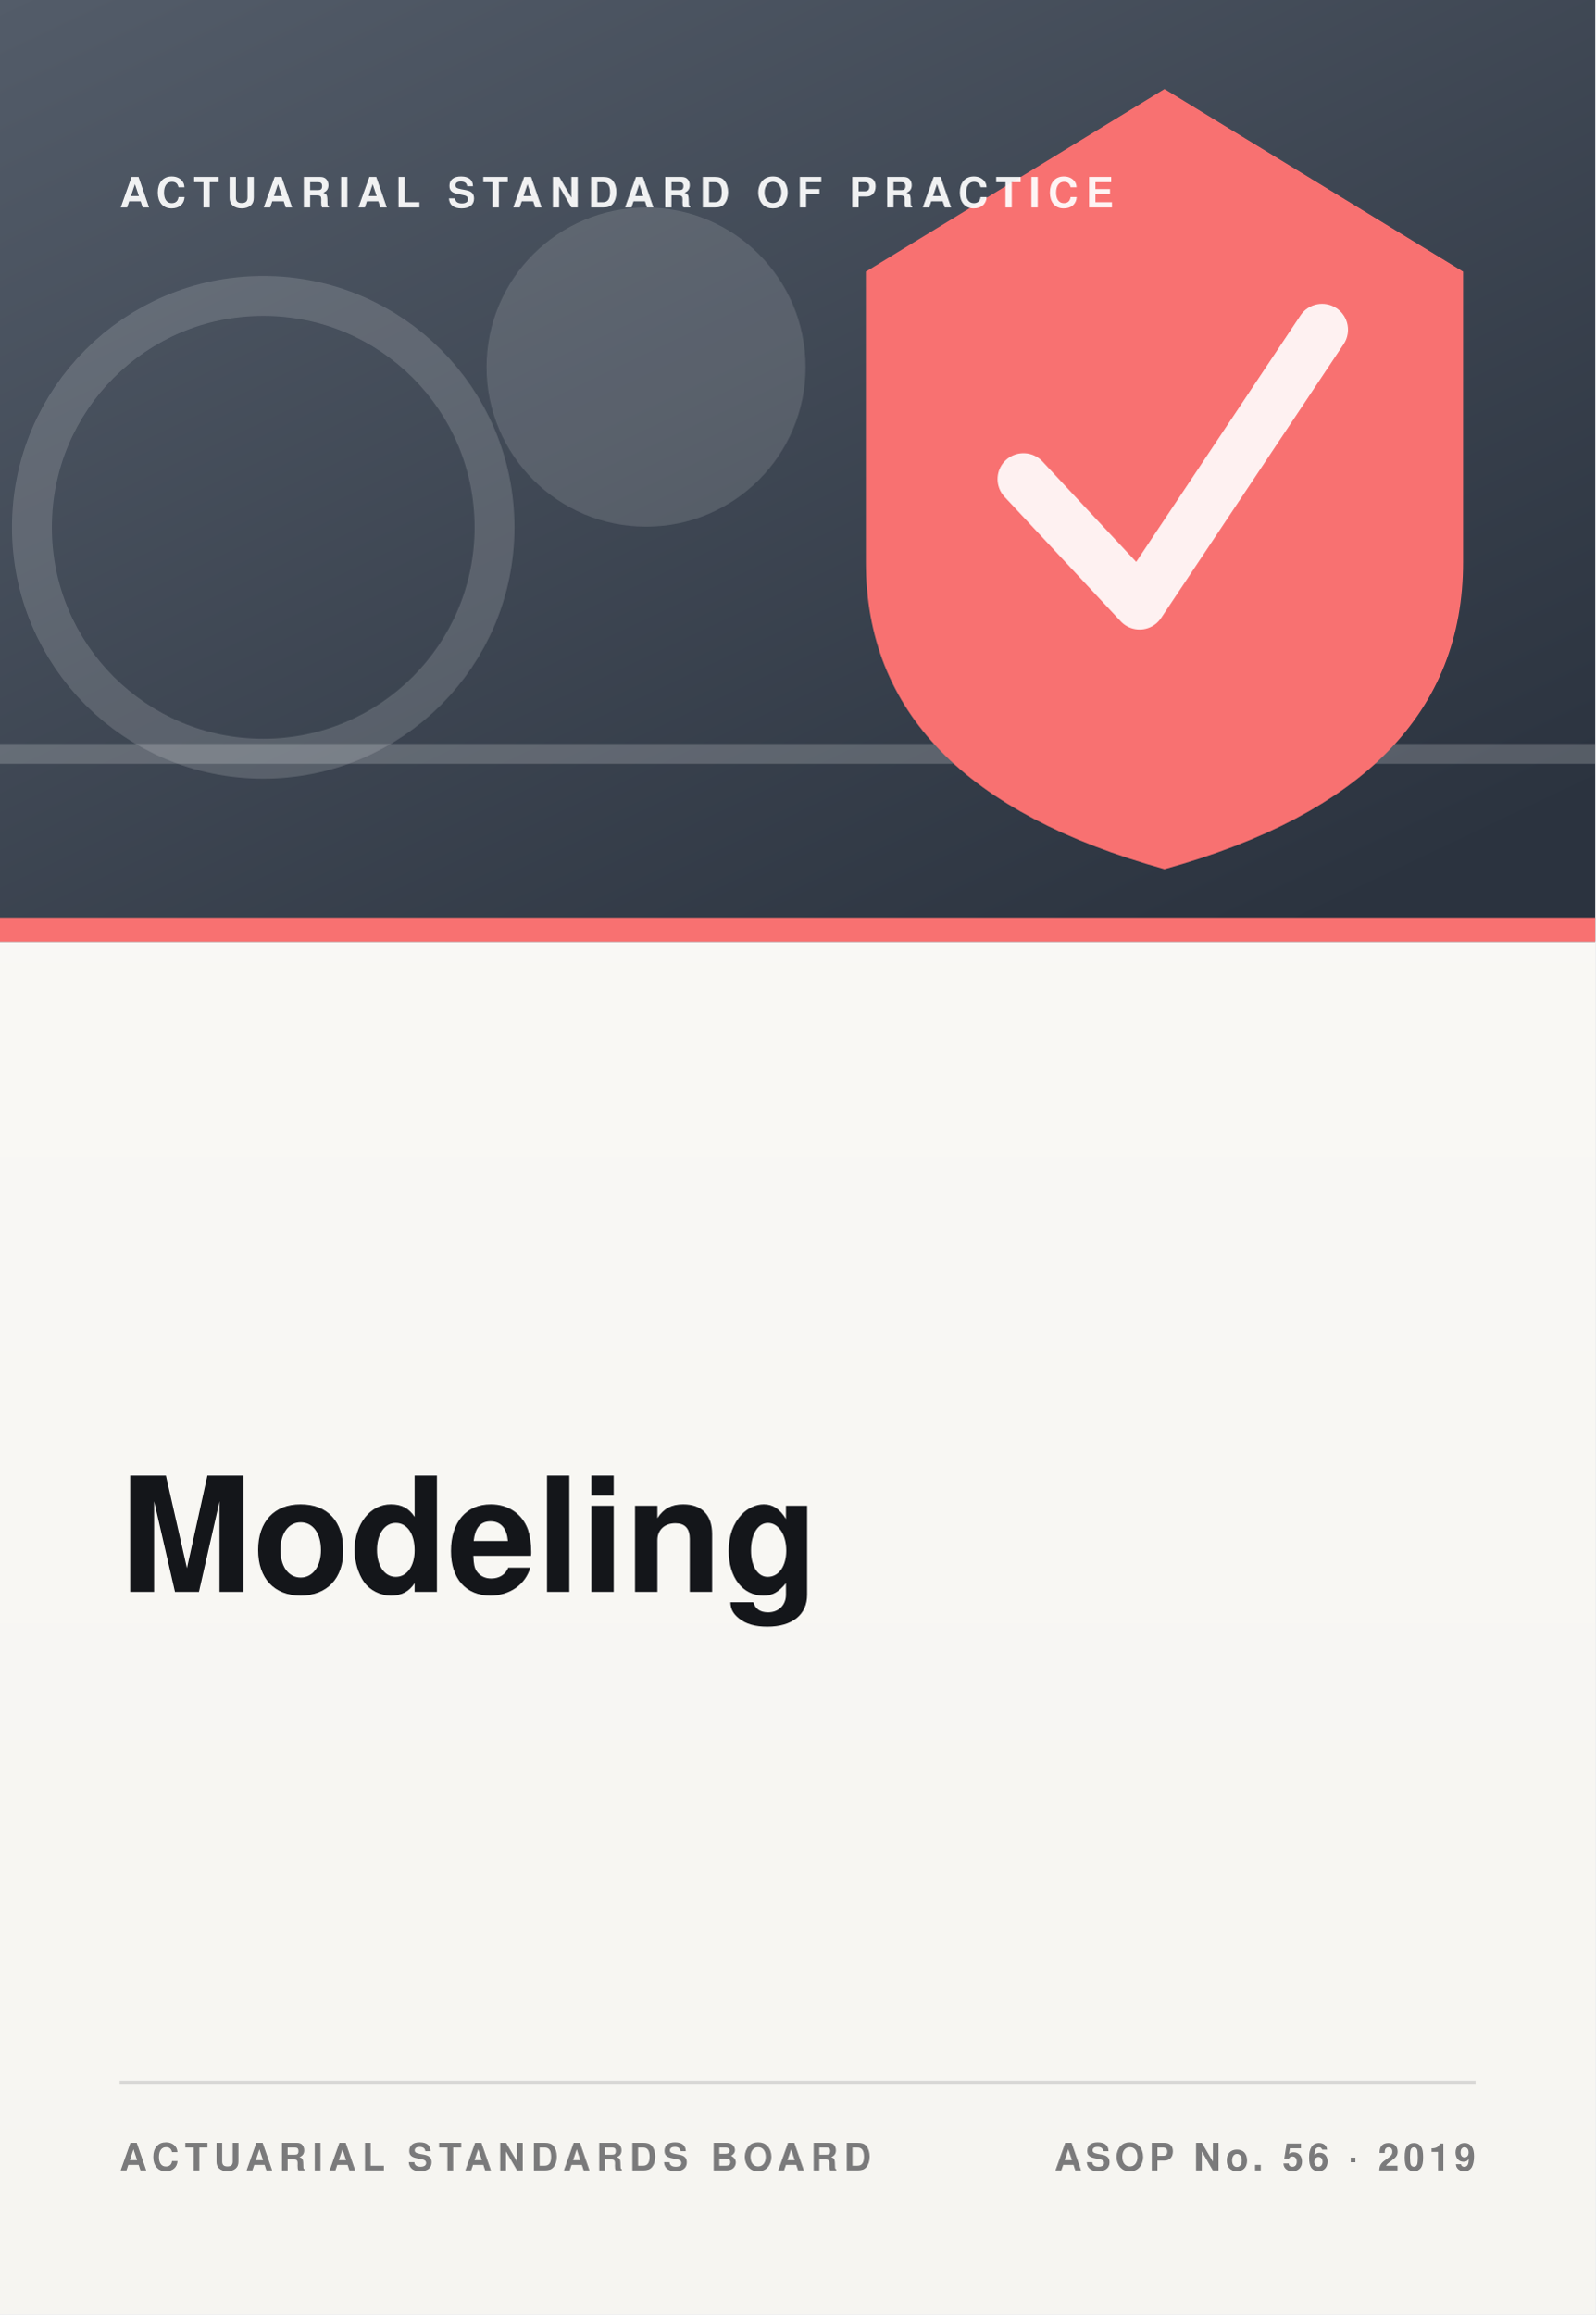
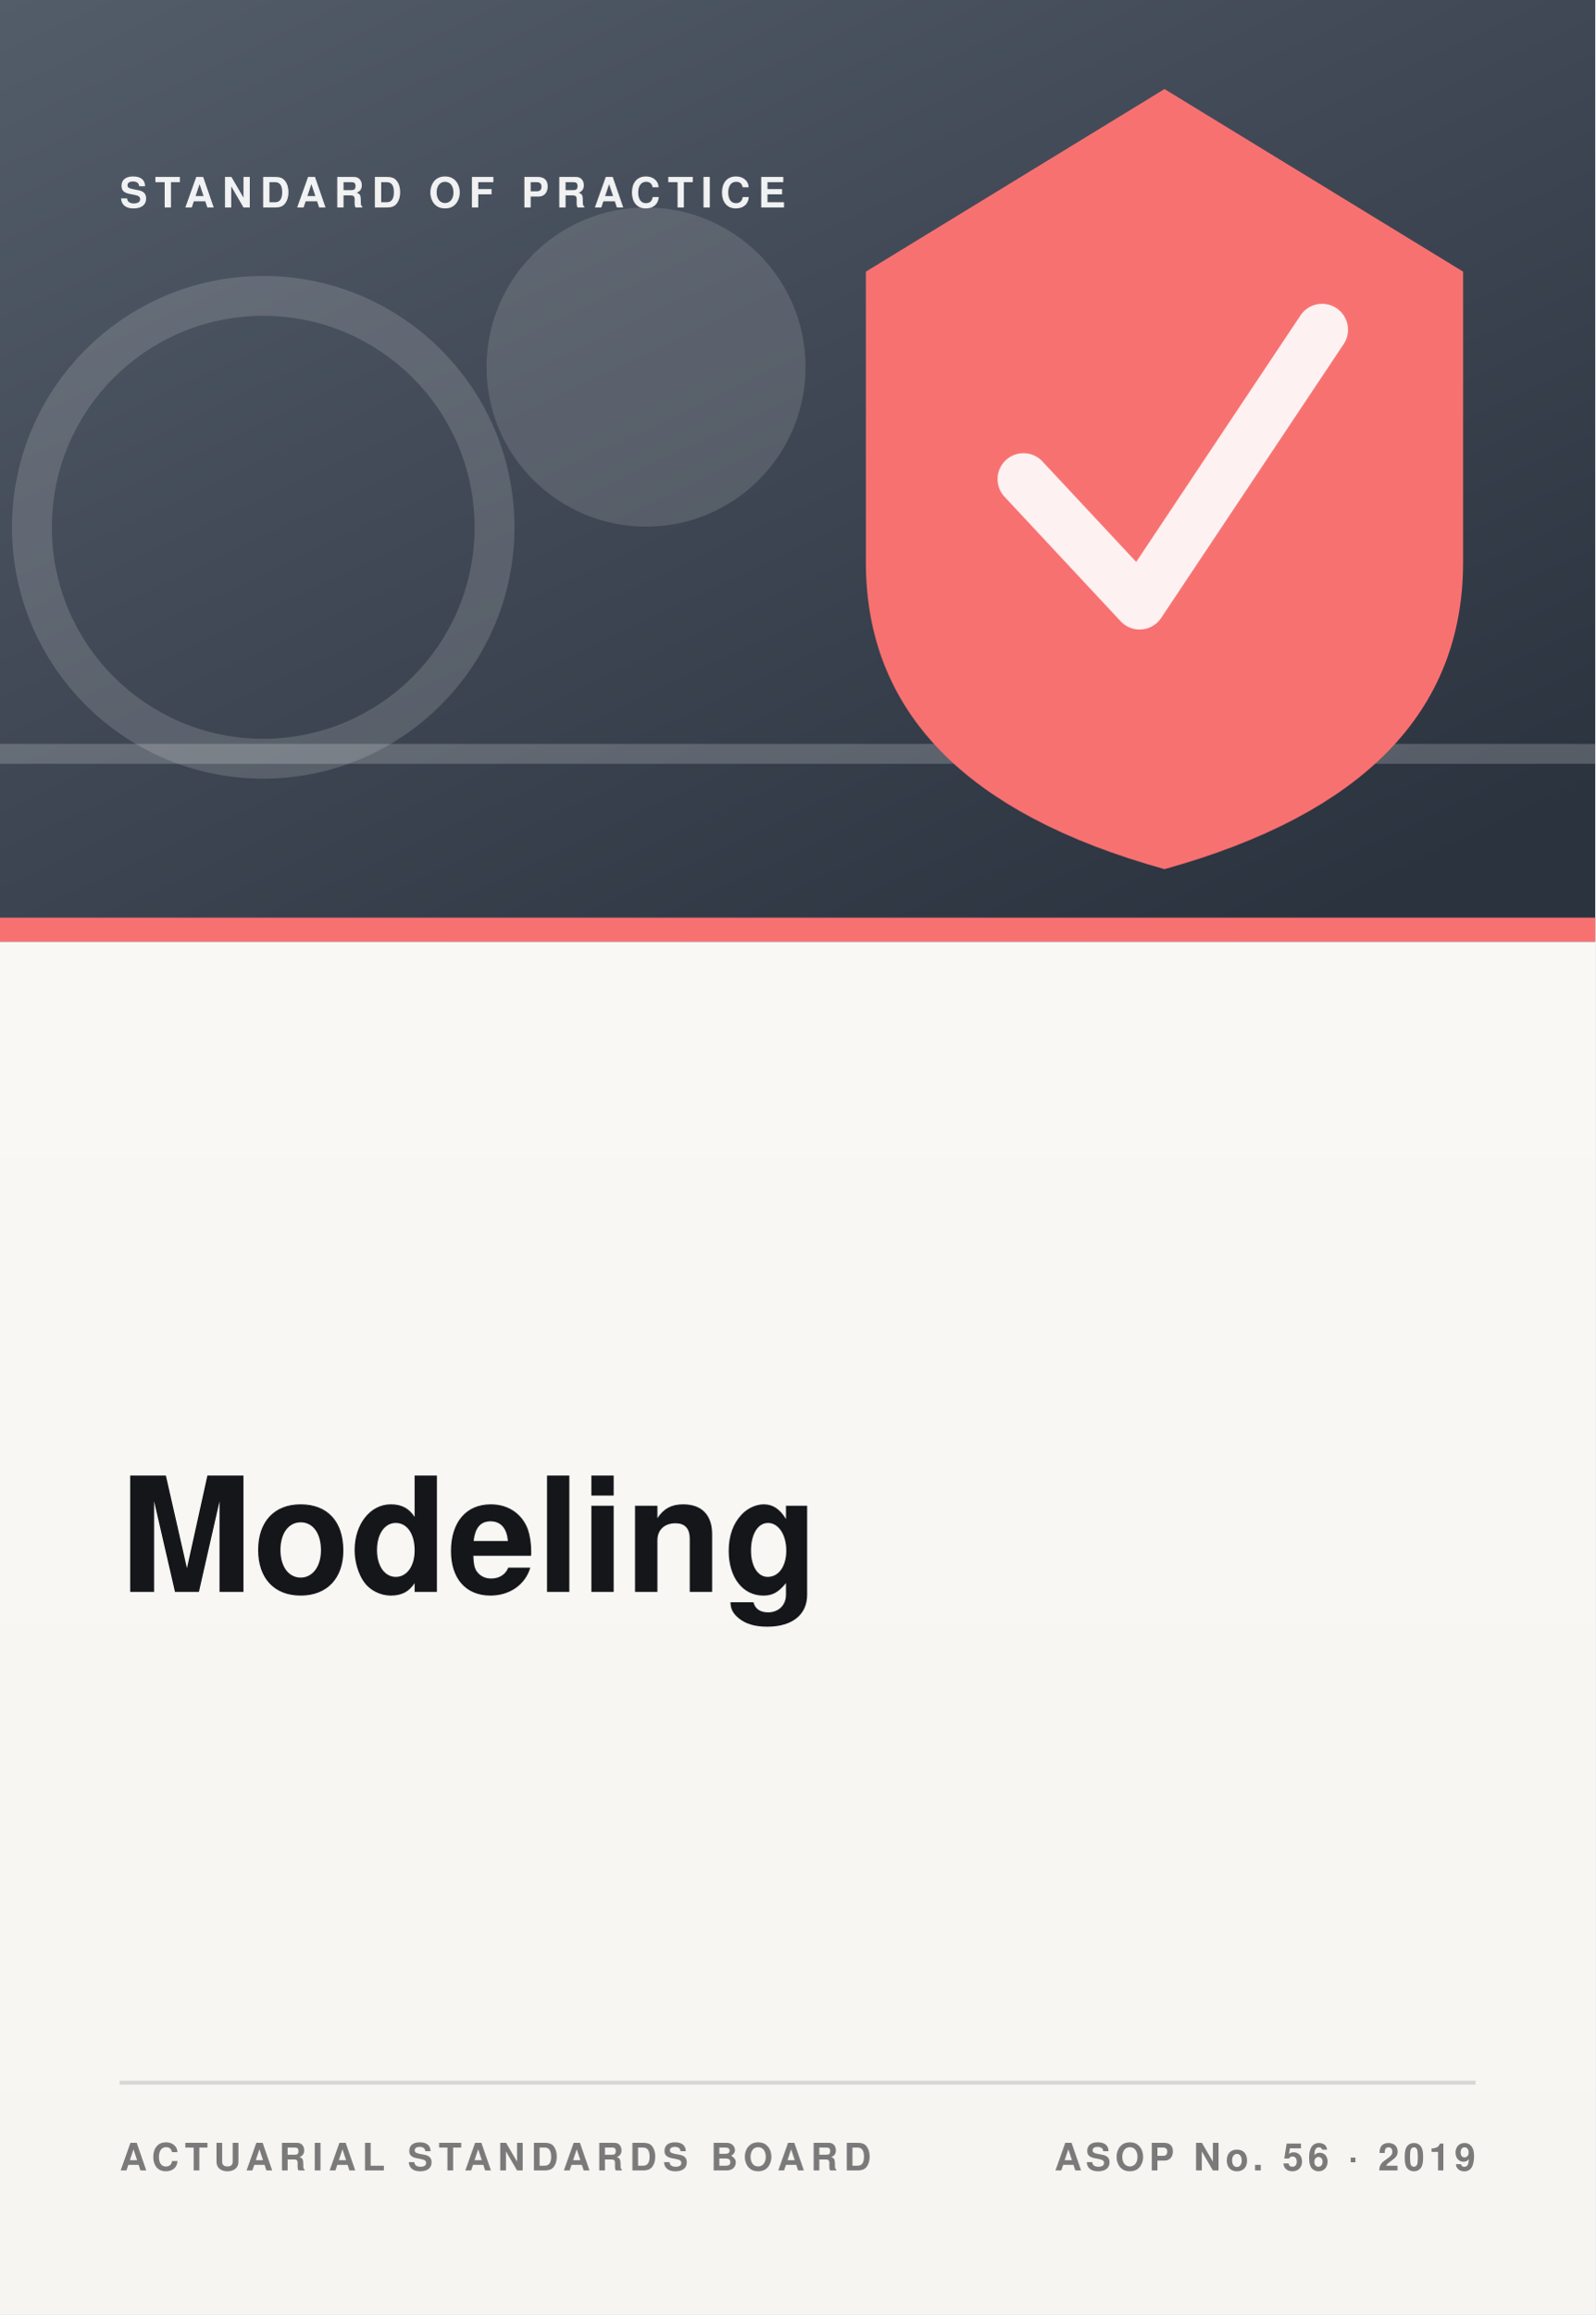
<svg xmlns="http://www.w3.org/2000/svg" viewBox="0 0 400 580" width="400" height="580" role="img" aria-label="Cover of Modeling — Actuarial Standards Board — 2019">
  <defs>
    <linearGradient id="band-713784d" x1="0" y1="0" x2="0.8" y2="1">
      <stop offset="0" stop-color="#535c69" />
      <stop offset="1" stop-color="#2b333f" />
    </linearGradient>
    <linearGradient id="paper-713784d" x1="0" y1="0" x2="0" y2="1">
      <stop offset="0" stop-color="#fbfaf7" />
      <stop offset="1" stop-color="#f6f5f1" />
    </linearGradient>
    <clipPath id="crop-713784d">
      <rect x="0" y="0" width="400" height="236" />
    </clipPath>
  </defs>
  <rect x="0" y="0" width="400" height="580" fill="url(#paper-713784d)" />
  <g clip-path="url(#crop-713784d)">
    <rect x="0" y="0" width="400" height="236" fill="url(#band-713784d)" />
    <circle cx="66" cy="132.16" r="58" fill="none" stroke="#ffffff" stroke-width="10" opacity="0.15" />
    <rect x="0" y="186.44" width="400" height="5" fill="#ffffff" opacity="0.2" />
    <path d="M 292 22.32 L 366.88 68.08 L 366.88 140.88 Q 366.88 197.04 292 217.84 Q 217.12 197.04 217.12 140.88 L 217.12 68.08 Z" fill="#f87171" />
    <path d="M 256.64 120.08 L 285.76 151.28 L 331.52 82.64" fill="none" stroke="#ffffff" stroke-width="13" opacity="0.9" stroke-linecap="round" stroke-linejoin="round" />
    <circle cx="162" cy="92" r="40" fill="#ffffff" opacity="0.13" />
  </g>
  <rect x="0" y="230" width="400" height="6" fill="#f87171" />
-   <text x="30" y="52" font-family="'Helvetica Neue', Helvetica, Arial, sans-serif" font-size="10.5" font-weight="700" fill="#ffffff" text-anchor="start" letter-spacing="1.9" opacity="0.92">ACTUARIAL STANDARD OF PRACTICE</text>
+   <text x="30" y="52" font-family="'Helvetica Neue', Helvetica, Arial, sans-serif" font-size="10.5" font-weight="700" fill="#ffffff" text-anchor="start" letter-spacing="1.9" opacity="0.92">STANDARD OF PRACTICE</text>
  <text x="30" y="399" font-family="'Helvetica Neue', Helvetica, Arial, sans-serif" font-size="40" font-weight="700" fill="#14161a" text-anchor="start">Modeling</text>
  <line x1="30" y1="522" x2="370" y2="522" stroke="#14161a" stroke-width="1" opacity="0.14" />
  <text x="30" y="544" font-family="'Helvetica Neue', Helvetica, Arial, sans-serif" font-size="9.5" font-weight="700" fill="#7a7a7b" text-anchor="start" letter-spacing="1.5">ACTUARIAL STANDARDS BOARD</text>
  <text x="370" y="544" font-family="'Helvetica Neue', Helvetica, Arial, sans-serif" font-size="9.5" font-weight="600" fill="#7a7a7b" text-anchor="end" letter-spacing="1.1">ASOP No. 56 · 2019</text>
</svg>
